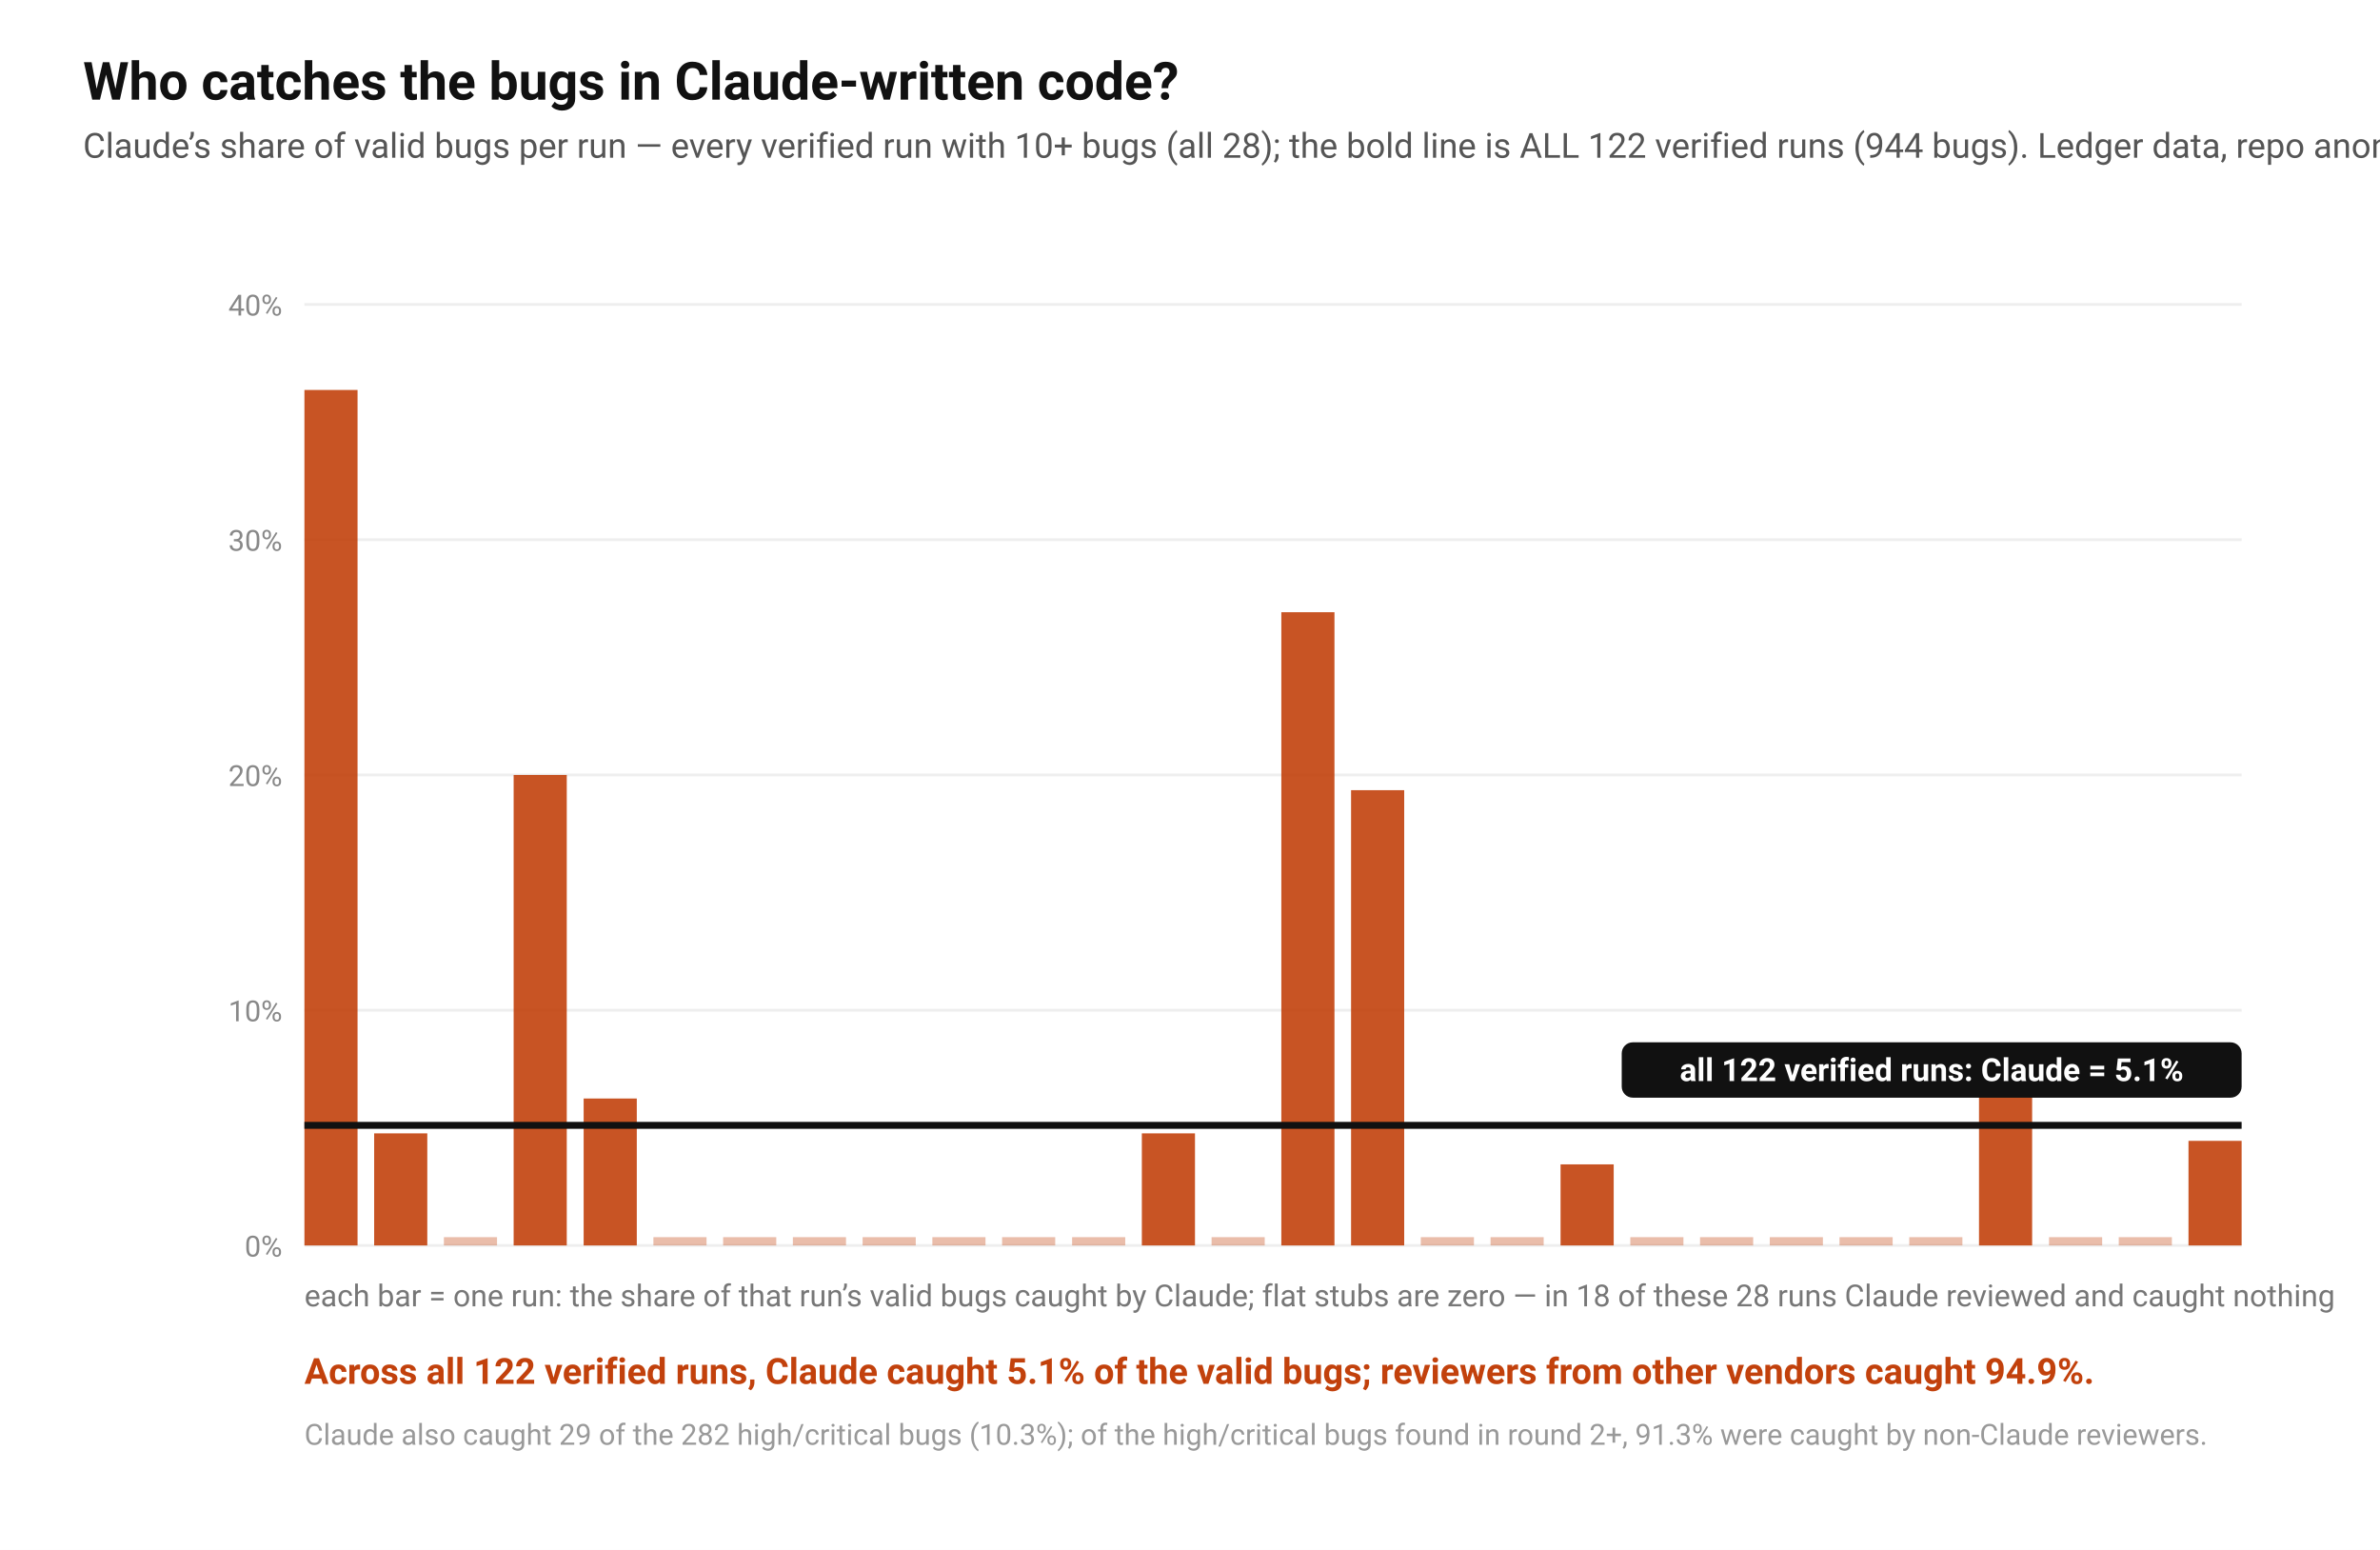
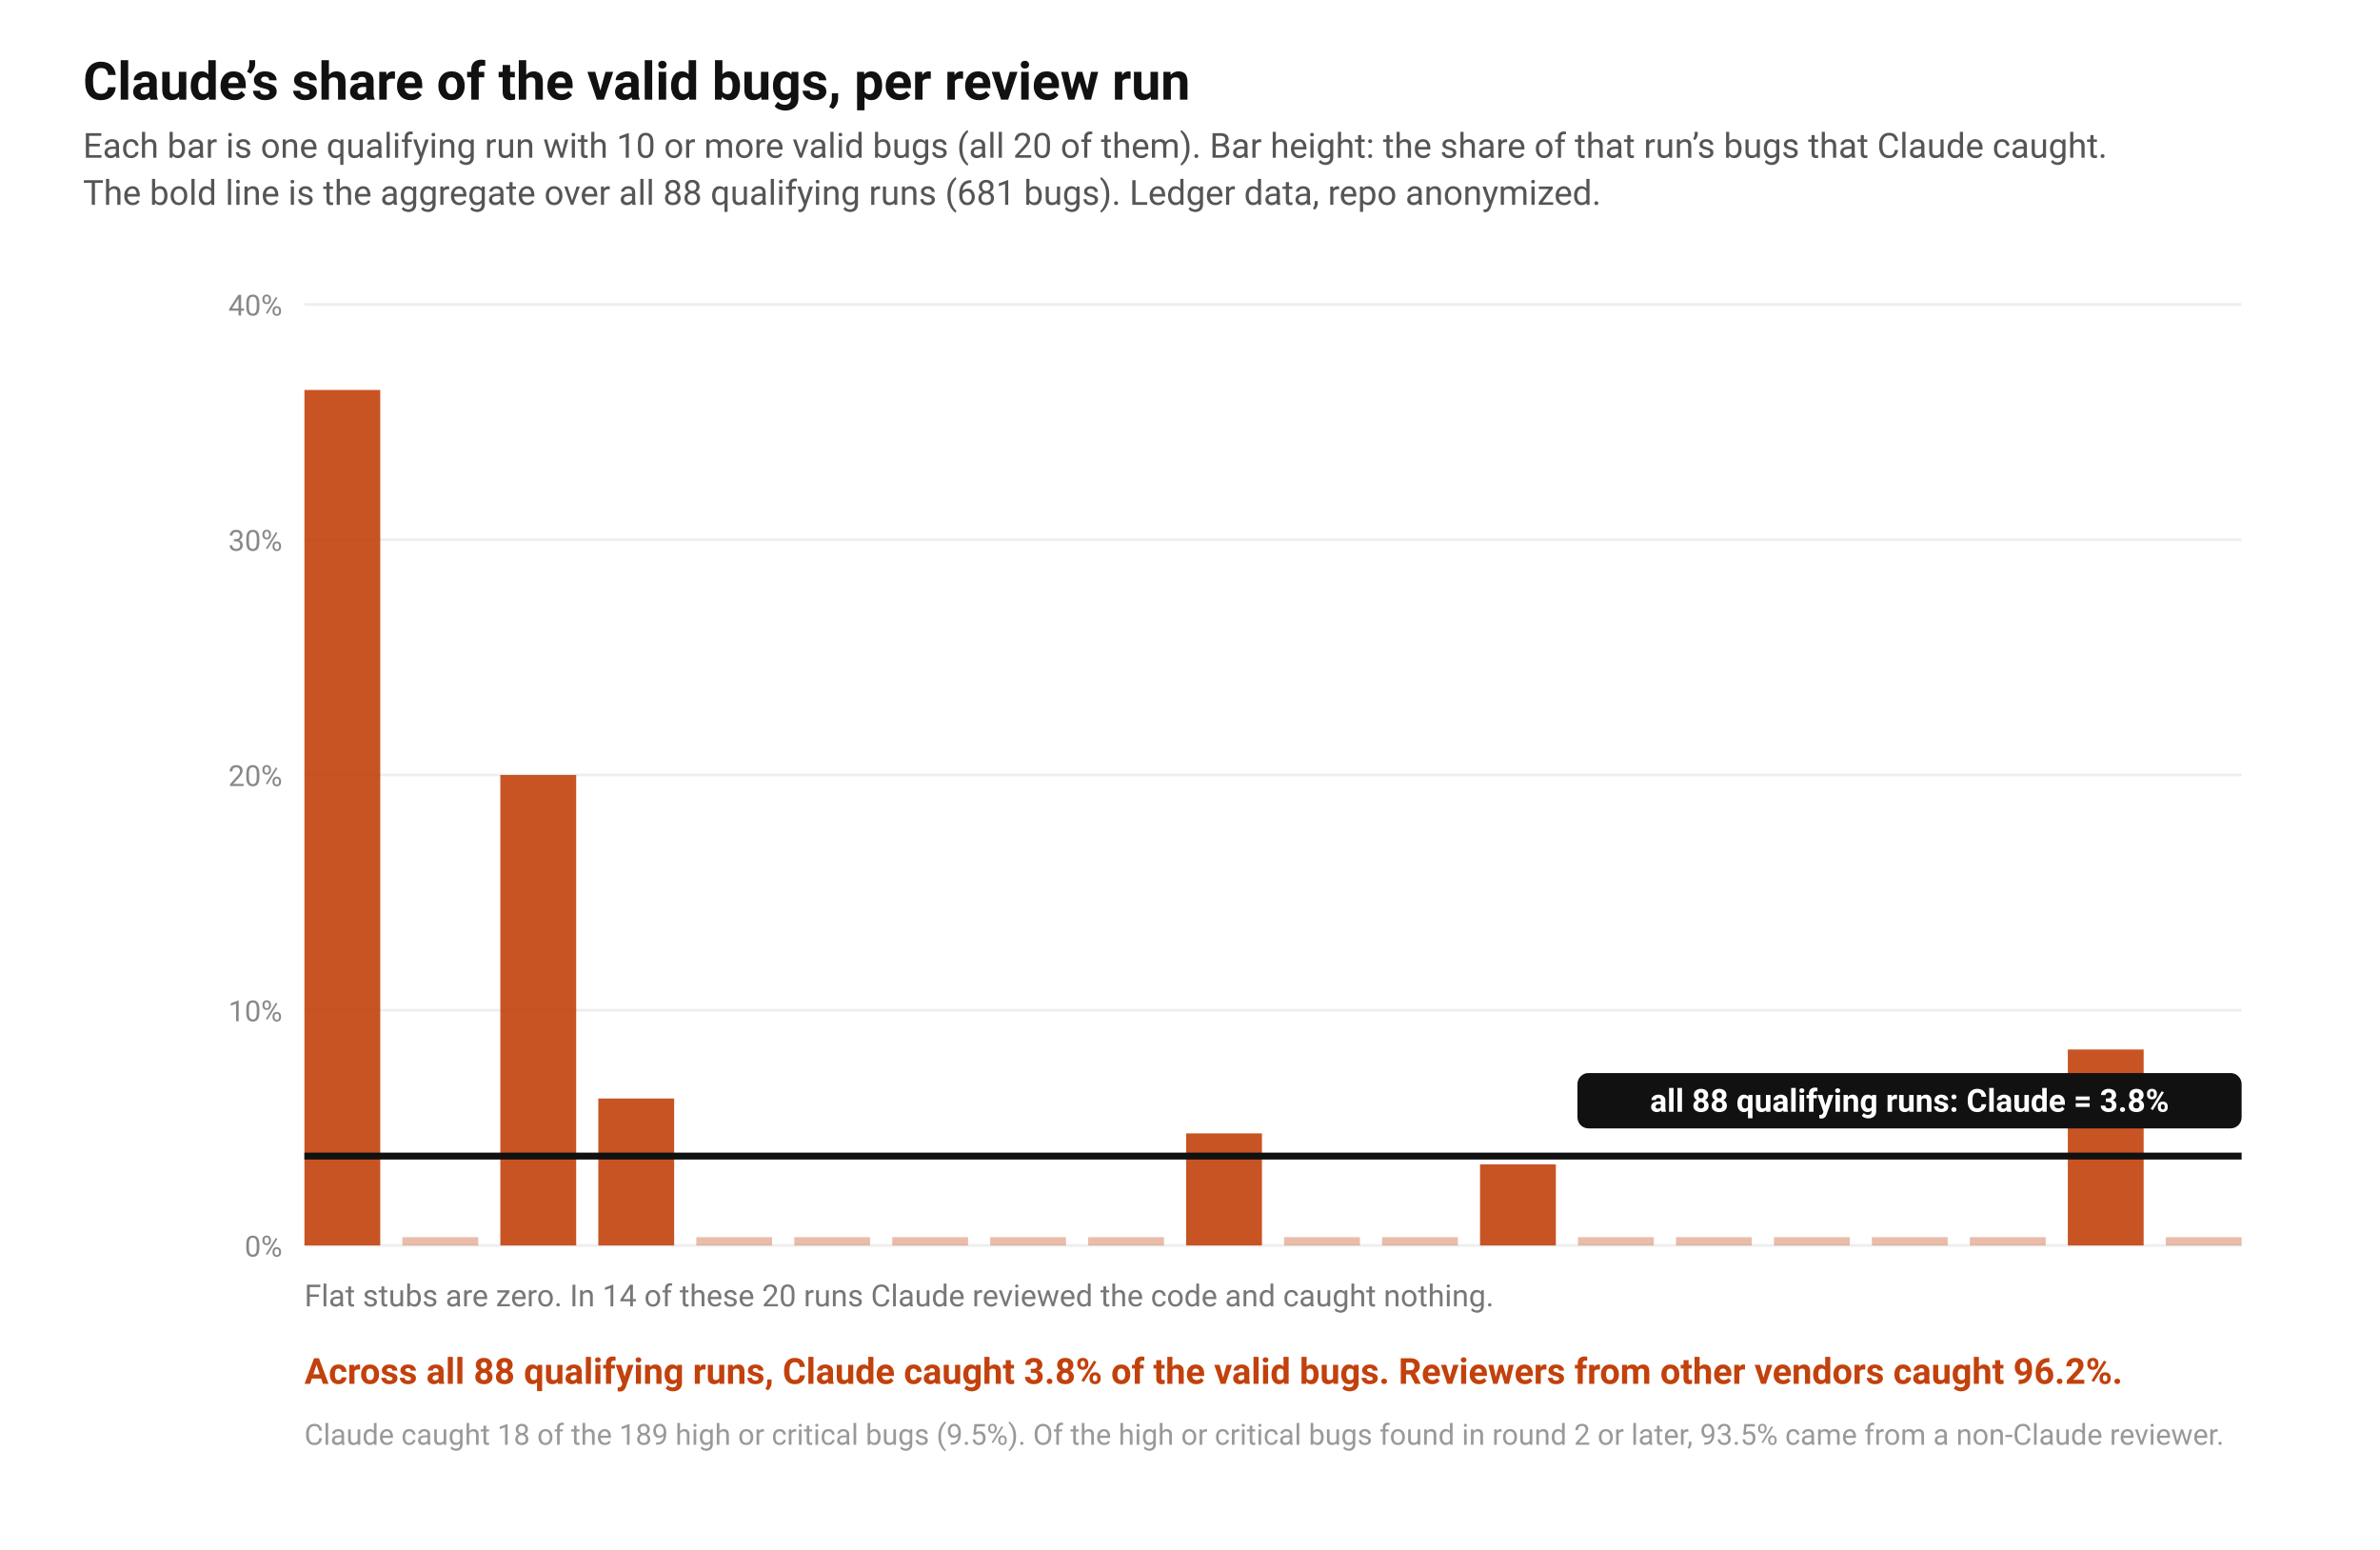
<svg xmlns="http://www.w3.org/2000/svg" viewBox="0 0 860 560" font-family="-apple-system,Segoe UI,Roboto,Helvetica,Arial,sans-serif">
  <rect width="860" height="560" fill="#fff" />
-   <text x="30" y="36" font-size="19" font-weight="700" fill="#111">Who catches the bugs in Claude-written code?</text>
-   <text x="30" y="57" font-size="12.5" fill="#555">Claude’s share of valid bugs per run — every verified run with 10+ bugs (all 28); the bold line is ALL 122 verified runs (944 bugs). Ledger data, repo anonymized.</text>
+   <text x="30" y="36" font-size="19" font-weight="700" fill="#111">Claude’s share of the valid bugs, per review run</text>
+   <text x="30" y="57" font-size="12.5" fill="#555">Each bar is one qualifying run with 10 or more valid bugs (all 20 of them). Bar height: the share of that run’s bugs that Claude caught.</text>
+   <text x="30" y="74" font-size="12.5" fill="#555">The bold line is the aggregate over all 88 qualifying runs (681 bugs). Ledger data, repo anonymized.</text>
  <line x1="110" y1="450.0" x2="810" y2="450.0" stroke="#eee" stroke-width="1" />
  <text x="102" y="454.0" font-size="10.5" fill="#888" text-anchor="end">0%</text>
  <line x1="110" y1="365.0" x2="810" y2="365.0" stroke="#eee" stroke-width="1" />
  <text x="102" y="369.0" font-size="10.5" fill="#888" text-anchor="end">10%</text>
  <line x1="110" y1="280.0" x2="810" y2="280.0" stroke="#eee" stroke-width="1" />
  <text x="102" y="284.0" font-size="10.5" fill="#888" text-anchor="end">20%</text>
  <line x1="110" y1="195.0" x2="810" y2="195.0" stroke="#eee" stroke-width="1" />
  <text x="102" y="199.0" font-size="10.5" fill="#888" text-anchor="end">30%</text>
  <line x1="110" y1="110.0" x2="810" y2="110.0" stroke="#eee" stroke-width="1" />
  <text x="102" y="114.0" font-size="10.5" fill="#888" text-anchor="end">40%</text>
-   <rect x="110.0" y="140.9" width="19.2" height="309.1" fill="#C2410C" opacity="0.9" />
-   <rect x="135.2" y="409.5" width="19.2" height="40.5" fill="#C2410C" opacity="0.9" />
-   <rect x="160.4" y="447" width="19.2" height="3" fill="#C2410C" opacity="0.35" />
-   <rect x="185.6" y="280.0" width="19.2" height="170.0" fill="#C2410C" opacity="0.9" />
-   <rect x="210.9" y="396.9" width="19.2" height="53.1" fill="#C2410C" opacity="0.9" />
-   <rect x="236.1" y="447" width="19.2" height="3" fill="#C2410C" opacity="0.35" />
-   <rect x="261.3" y="447" width="19.2" height="3" fill="#C2410C" opacity="0.35" />
-   <rect x="286.5" y="447" width="19.2" height="3" fill="#C2410C" opacity="0.35" />
-   <rect x="311.7" y="447" width="19.2" height="3" fill="#C2410C" opacity="0.35" />
-   <rect x="336.9" y="447" width="19.2" height="3" fill="#C2410C" opacity="0.35" />
-   <rect x="362.1" y="447" width="19.2" height="3" fill="#C2410C" opacity="0.35" />
-   <rect x="387.4" y="447" width="19.2" height="3" fill="#C2410C" opacity="0.35" />
-   <rect x="412.6" y="409.5" width="19.2" height="40.5" fill="#C2410C" opacity="0.9" />
-   <rect x="437.8" y="447" width="19.2" height="3" fill="#C2410C" opacity="0.35" />
-   <rect x="463.0" y="221.2" width="19.2" height="228.8" fill="#C2410C" opacity="0.9" />
-   <rect x="488.2" y="285.5" width="19.2" height="164.5" fill="#C2410C" opacity="0.9" />
-   <rect x="513.4" y="447" width="19.2" height="3" fill="#C2410C" opacity="0.35" />
-   <rect x="538.6" y="447" width="19.2" height="3" fill="#C2410C" opacity="0.35" />
-   <rect x="563.9" y="420.7" width="19.2" height="29.3" fill="#C2410C" opacity="0.9" />
-   <rect x="589.1" y="447" width="19.2" height="3" fill="#C2410C" opacity="0.35" />
-   <rect x="614.3" y="447" width="19.2" height="3" fill="#C2410C" opacity="0.35" />
-   <rect x="639.5" y="447" width="19.2" height="3" fill="#C2410C" opacity="0.35" />
-   <rect x="664.7" y="447" width="19.2" height="3" fill="#C2410C" opacity="0.35" />
-   <rect x="689.9" y="447" width="19.2" height="3" fill="#C2410C" opacity="0.35" />
-   <rect x="715.1" y="379.2" width="19.2" height="70.8" fill="#C2410C" opacity="0.9" />
-   <rect x="740.4" y="447" width="19.2" height="3" fill="#C2410C" opacity="0.35" />
-   <rect x="765.6" y="447" width="19.2" height="3" fill="#C2410C" opacity="0.35" />
-   <rect x="790.8" y="412.2" width="19.2" height="37.8" fill="#C2410C" opacity="0.9" />
-   <line x1="110" y1="406.6" x2="810" y2="406.6" stroke="#111" stroke-width="2.5" />
-   <rect x="586" y="376.6" width="224" height="20" rx="4" fill="#111" />
-   <text x="698" y="390.6" font-size="11.5" font-weight="700" fill="#fff" text-anchor="middle">all 122 verified runs: Claude = 5.1%</text>
-   <text x="110" y="472" font-size="11" fill="#777">each bar = one run: the share of that run’s valid bugs caught by Claude; flat stubs are zero — in 18 of these 28 runs Claude reviewed and caught nothing</text>
-   <text x="110" y="500" font-size="13" font-weight="700" fill="#C2410C">Across all 122 verified runs, Claude caught 5.1% of the valid bugs; reviewers from other vendors caught 94.9%.</text>
-   <text x="110" y="522" font-size="10.5" fill="#999">Claude also caught 29 of the 282 high/critical bugs (10.3%); of the high/critical bugs found in round 2+, 91.3% were caught by non-Claude reviewers.</text>
+   <rect x="110.0" y="140.9" width="27.4" height="309.1" fill="#C2410C" opacity="0.9" />
+   <rect x="145.4" y="447" width="27.4" height="3" fill="#C2410C" opacity="0.35" />
+   <rect x="180.8" y="280.0" width="27.4" height="170.0" fill="#C2410C" opacity="0.9" />
+   <rect x="216.2" y="396.9" width="27.4" height="53.1" fill="#C2410C" opacity="0.9" />
+   <rect x="251.6" y="447" width="27.4" height="3" fill="#C2410C" opacity="0.35" />
+   <rect x="287.0" y="447" width="27.4" height="3" fill="#C2410C" opacity="0.35" />
+   <rect x="322.4" y="447" width="27.4" height="3" fill="#C2410C" opacity="0.35" />
+   <rect x="357.8" y="447" width="27.4" height="3" fill="#C2410C" opacity="0.35" />
+   <rect x="393.2" y="447" width="27.4" height="3" fill="#C2410C" opacity="0.35" />
+   <rect x="428.6" y="409.5" width="27.4" height="40.5" fill="#C2410C" opacity="0.9" />
+   <rect x="464.0" y="447" width="27.4" height="3" fill="#C2410C" opacity="0.35" />
+   <rect x="499.4" y="447" width="27.4" height="3" fill="#C2410C" opacity="0.35" />
+   <rect x="534.8" y="420.7" width="27.4" height="29.3" fill="#C2410C" opacity="0.9" />
+   <rect x="570.2" y="447" width="27.4" height="3" fill="#C2410C" opacity="0.35" />
+   <rect x="605.6" y="447" width="27.4" height="3" fill="#C2410C" opacity="0.35" />
+   <rect x="641.0" y="447" width="27.4" height="3" fill="#C2410C" opacity="0.35" />
+   <rect x="676.4" y="447" width="27.4" height="3" fill="#C2410C" opacity="0.35" />
+   <rect x="711.8" y="447" width="27.4" height="3" fill="#C2410C" opacity="0.35" />
+   <rect x="747.2" y="379.2" width="27.4" height="70.8" fill="#C2410C" opacity="0.9" />
+   <rect x="782.6" y="447" width="27.4" height="3" fill="#C2410C" opacity="0.35" />
+   <line x1="110" y1="417.7" x2="810" y2="417.7" stroke="#111" stroke-width="2.5" />
+   <rect x="570" y="387.7" width="240" height="20" rx="4" fill="#111" />
+   <text x="690" y="401.7" font-size="11.5" font-weight="700" fill="#fff" text-anchor="middle">all 88 qualifying runs: Claude = 3.8%</text>
+   <text x="110" y="472" font-size="11" fill="#777">Flat stubs are zero. In 14 of these 20 runs Claude reviewed the code and caught nothing.</text>
+   <text x="110" y="500" font-size="13" font-weight="700" fill="#C2410C">Across all 88 qualifying runs, Claude caught 3.8% of the valid bugs. Reviewers from other vendors caught 96.2%.</text>
+   <text x="110" y="522" font-size="10.5" fill="#999">Claude caught 18 of the 189 high or critical bugs (9.5%). Of the high or critical bugs found in round 2 or later, 93.5% came from a non-Claude reviewer.</text>
</svg>
